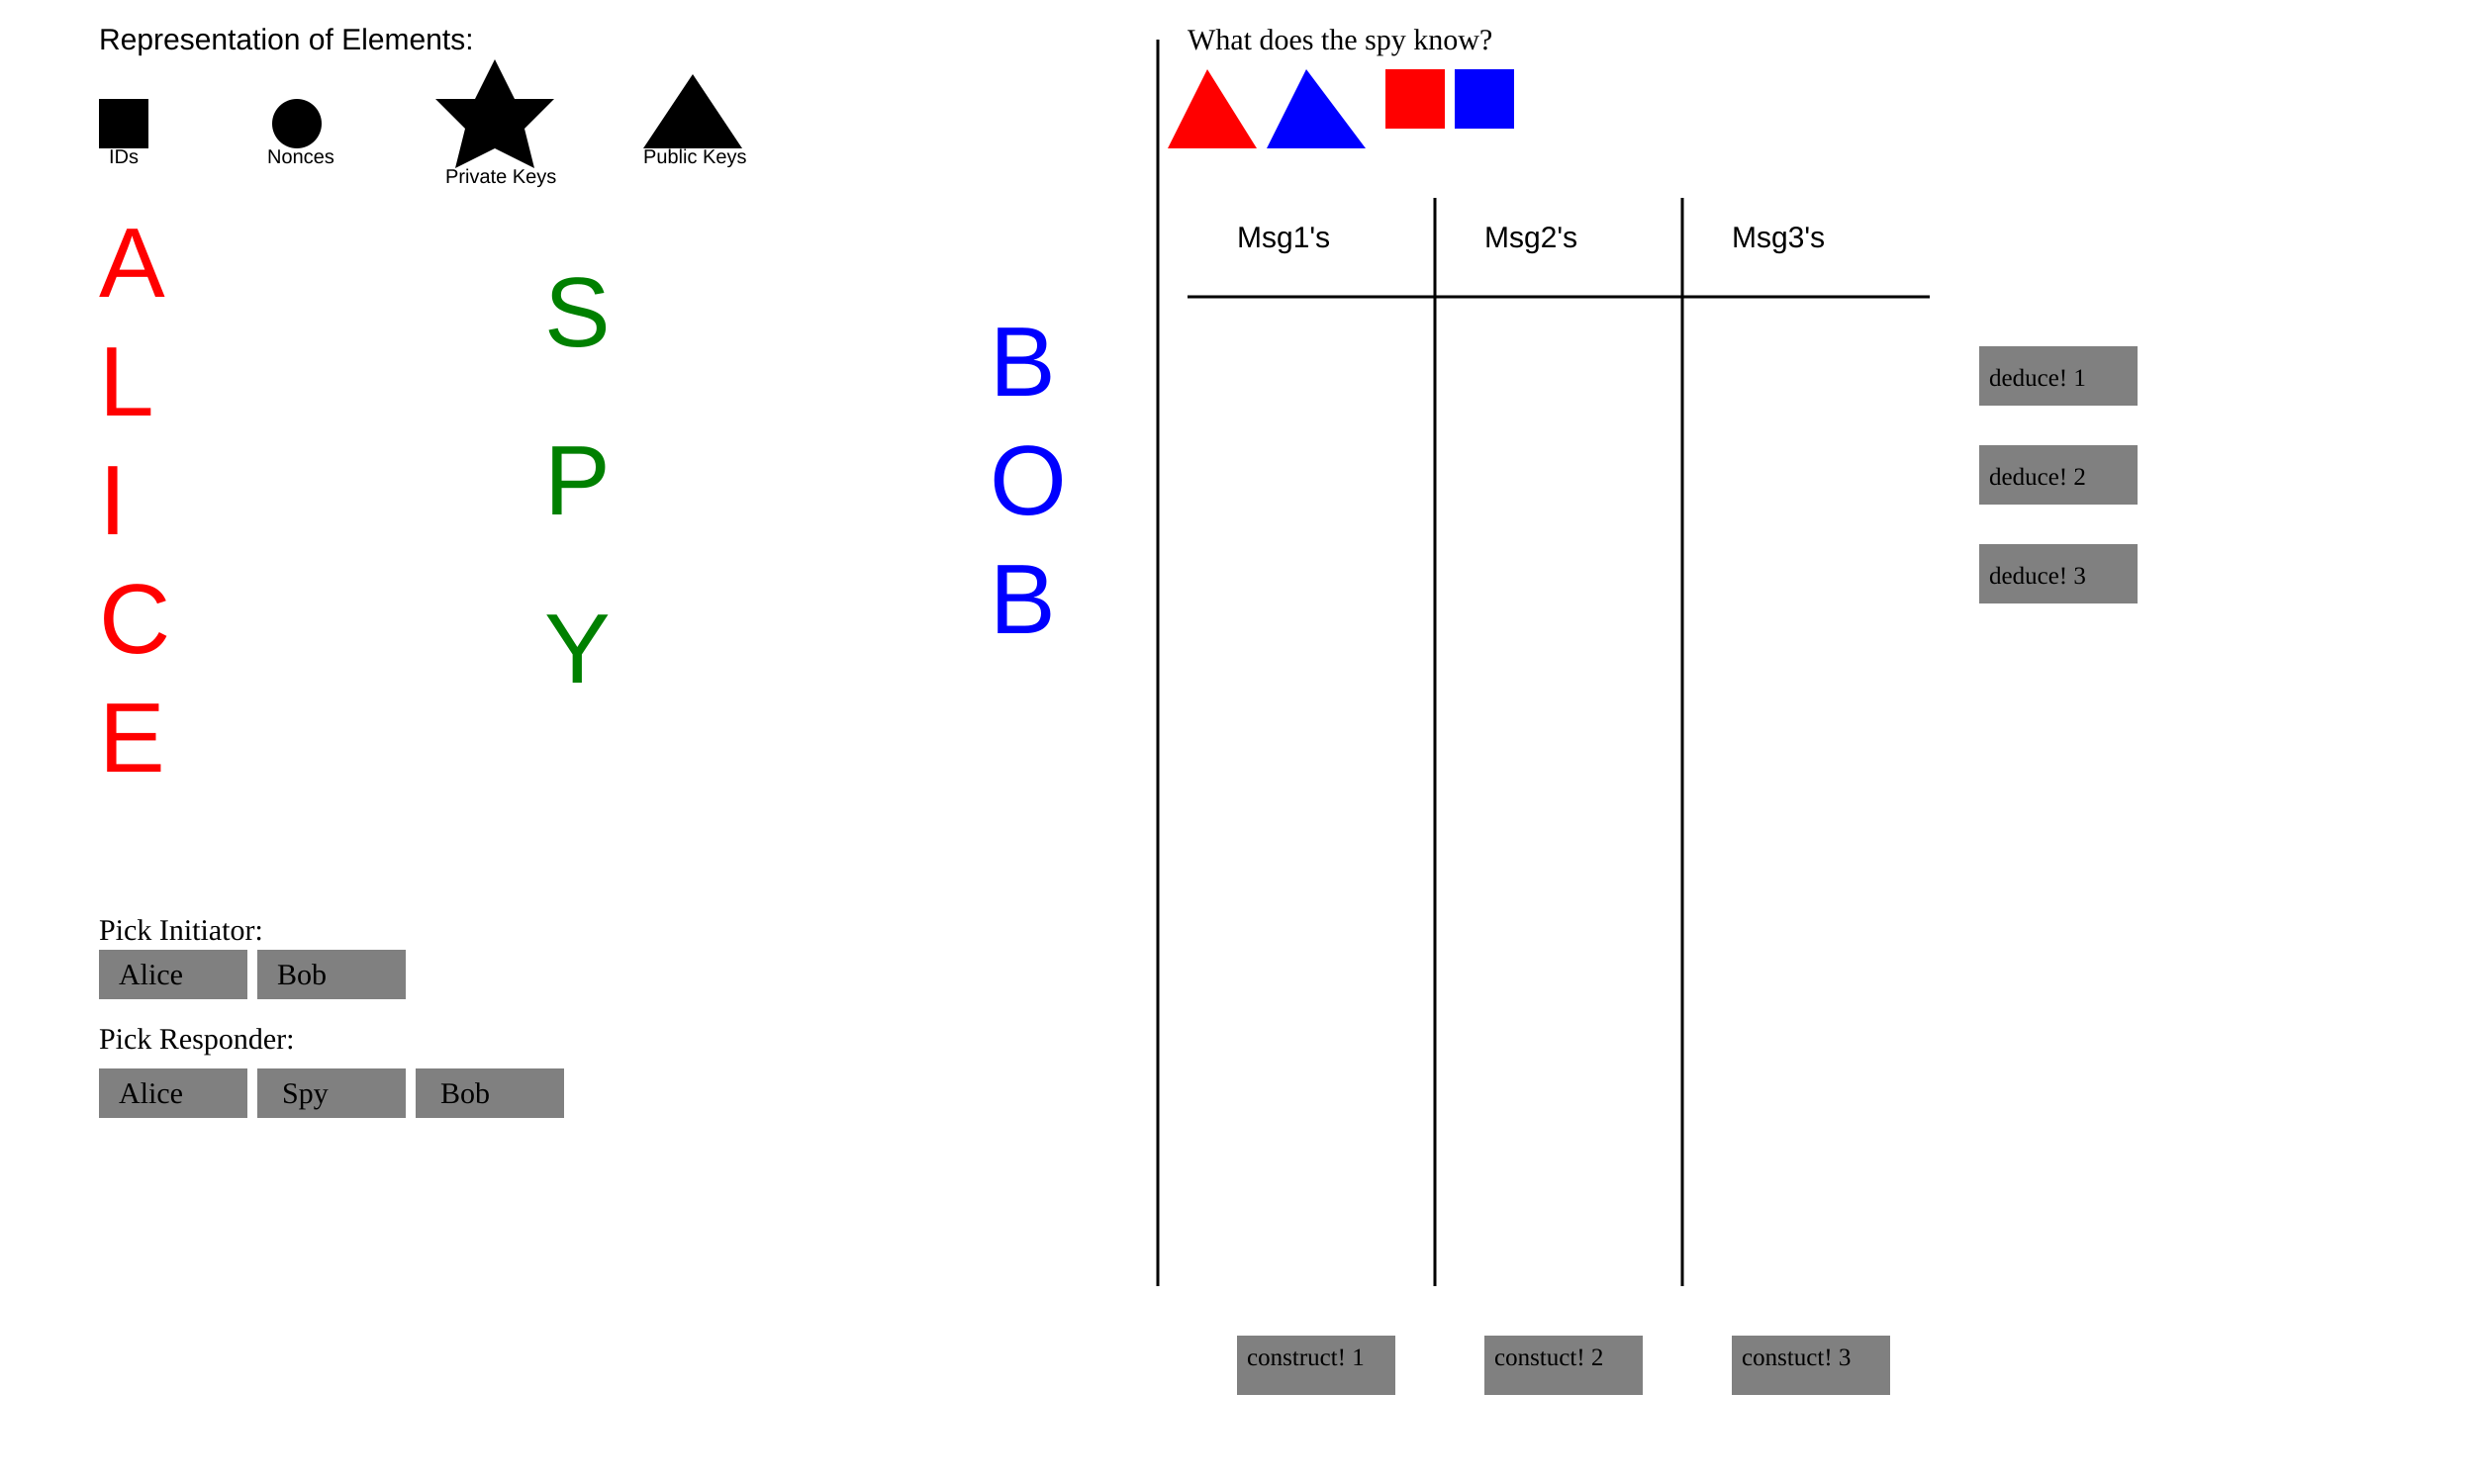
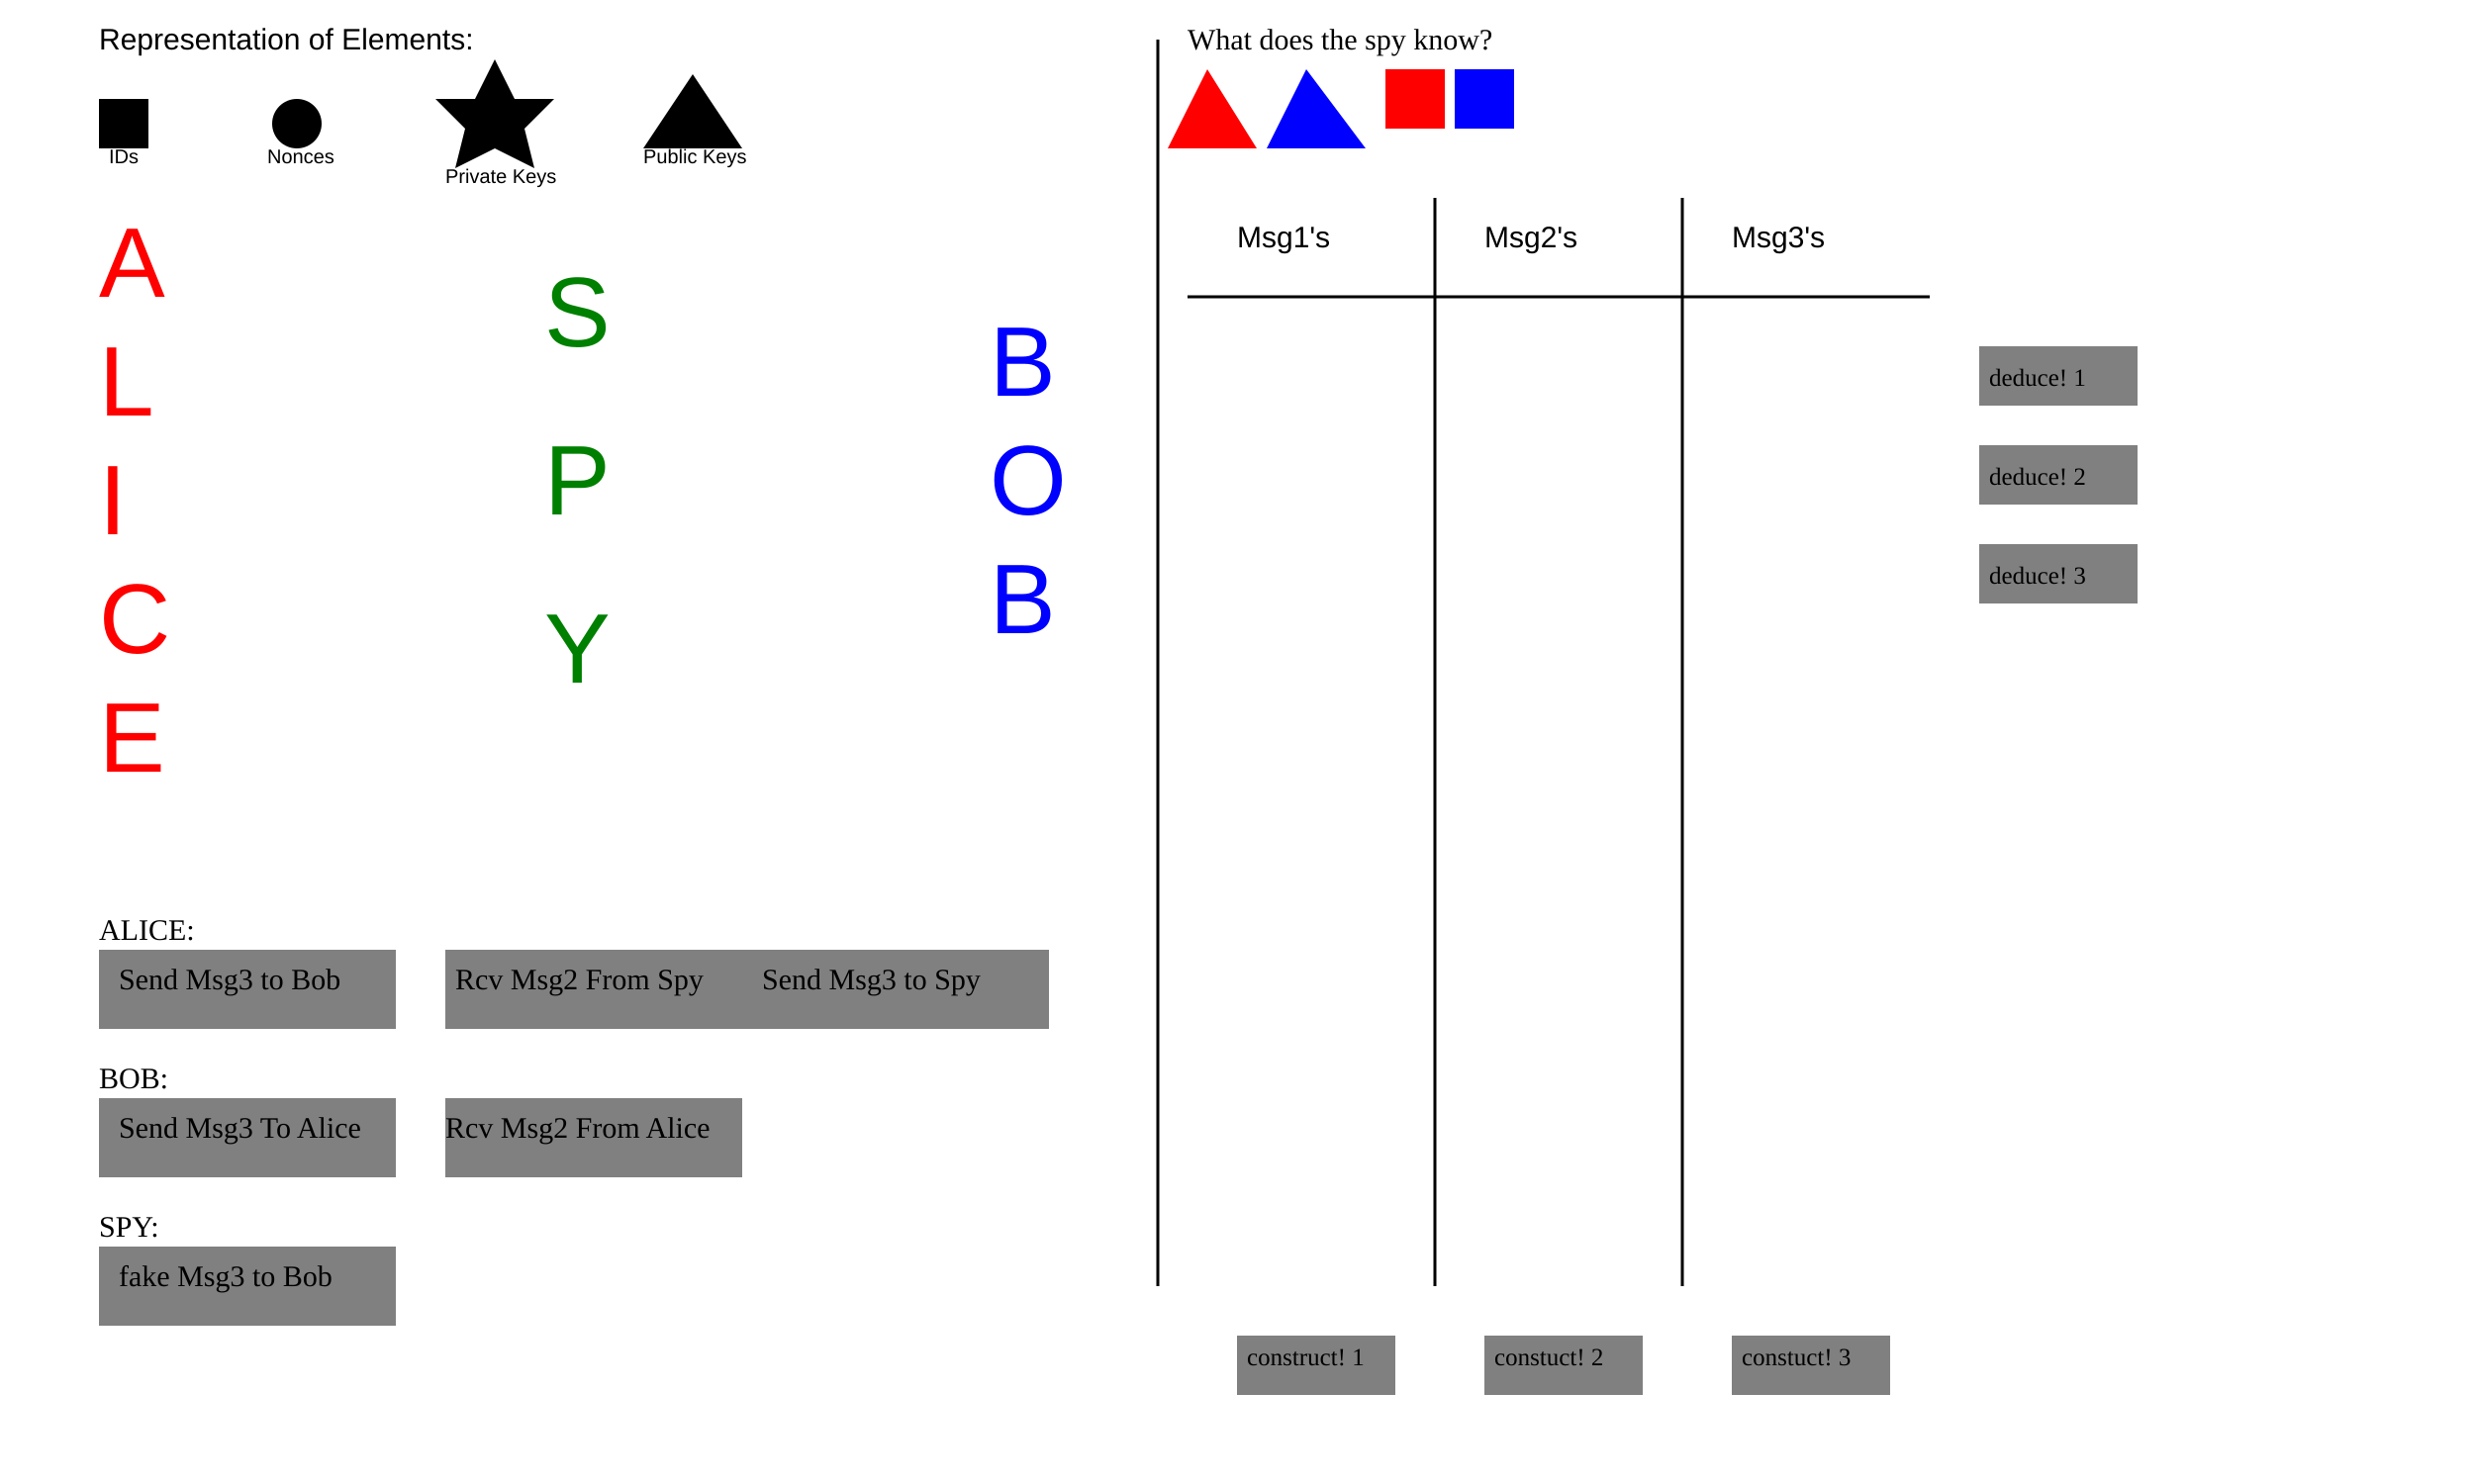
<svg xmlns="http://www.w3.org/2000/svg" width="2500" height="1500">
  <rect width="100%" height="100%" fill="white" />
  <text x="100" y="50" font-size="30" font-family="Arial" fill="black">Representation of Elements:</text>
  <rect x="100" y="100" width="50" height="50" fill="black" />
  <text x="110" y="165" font-size="20" font-family="Arial" fill="black">IDs</text>
  <circle cx="300" cy="125" r="25" fill="black" />
  <text x="270" y="165" font-size="20" font-family="Arial" fill="black">Nonces</text>
  <polygon points="500,60 520,100 560,100 530,130 540,170 500,150 460,170 470,130 440,100 480,100" fill="black" />
  <text x="450" y="185" font-size="20" font-family="Arial" fill="black">Private Keys</text>
  <polygon points="700,75 750,150 650,150" fill="black" />
  <text x="650" y="165" font-size="20" font-family="Arial" fill="black">Public Keys</text>
-   <text id="pickInitiatorTxt" x="100" y="950" font-size="30">Pick Initiator: </text>
-   <rect id="aliceInitiator" x="100" y="960" width="150" height="50" fill="gray" />
-   <text id="aliceInitiatorTxt" x="120" y="995" font-size="30">Alice </text>
-   <rect id="bobInitiator" x="260" y="960" width="150" height="50" fill="gray" />
-   <text id="bobInitiatorTxt" x="280" y="995" font-size="30">Bob </text>
-   <text id="pickResponderTxt" x="100" y="1060" font-size="30">Pick Responder: </text>
-   <rect id="aliceResponder" x="100" y="1080" width="150" height="50" fill="gray" />
-   <text id="aliceResponderTxt" x="120" y="1115" font-size="30">Alice </text>
-   <rect id="spyResponder" x="260" y="1080" width="150" height="50" fill="gray" />
-   <text id="spyResponderTxt" x="285" y="1115" font-size="30">Spy</text>
-   <rect id="bobResponder" x="420" y="1080" width="150" height="50" fill="gray" />
-   <text id="bobResponderTxt" x="445" y="1115" font-size="30">Bob</text>
+   <text id="aliceBehaviourTxt" x="100" y="950" font-size="30">ALICE: </text>
+   <rect id="aliceSndMsg1Btn" x="100" y="960" width="300" height="80" fill="gray" />
+   <text id="aliceSndMsg1Txt" x="120" y="1000" font-size="30">Send Msg1 to Bob </text>
+   <rect id="aliceSndMsg2Btn" x="100" y="960" width="300" height="80" fill="gray" />
+   <text id="aliceSndMsg2Txt" x="120" y="1000" font-size="30">Send Msg2 to Bob </text>
+   <rect id="aliceSndMsg3Btn" x="100" y="960" width="300" height="80" fill="gray" />
+   <text id="aliceSndMsg3Txt" x="120" y="1000" font-size="30">Send Msg3 to Bob </text>
+   <rect id="aliceSndMsg1Btn_ToSpy" x="760" y="960" width="300" height="80" fill="gray" />
+   <text id="aliceSndMsg1Txt_ToSpy" x="780" y="1000" font-size="30">Send Msg1 to Spy </text>
+   <rect id="aliceSndMsg3Btn_ToSpy" x="750" y="960" width="300" height="80" fill="gray" />
+   <text id="aliceSndMsg3Txt_ToSpy" x="770" y="1000" font-size="30">Send Msg3 to Spy </text>
+   <rect id="aliceRcvMsg3Btn" x="450" y="960" width="300" height="80" fill="gray" />
+   <text id="aliceRcvMsg3Txt" x="460" y="1000" font-size="30">Rcv Msg3 From Bob</text>
+   <rect id="aliceRcvMsg2Btn" x="450" y="960" width="300" height="80" fill="gray" />
+   <text id="aliceRcvMsg2Txt" x="460" y="1000" font-size="30">Rcv Msg2 From Bob</text>
+   <rect id="aliceRcvMsg1Btn" x="450" y="960" width="300" height="80" fill="gray" />
+   <text id="aliceRcvMsg1Txt" x="460" y="1000" font-size="30">Rcv Msg1 From Bob</text>
+   <rect id="aliceRcvMsg2Btn_FromSpy" x="450" y="960" width="300" height="80" fill="gray" />
+   <text id="aliceRcvMsg2Txt_FromSpy" x="460" y="1000" font-size="30">Rcv Msg2 From Spy</text>
+   <text id="bobBehaviourTxt" x="100" y="1100" font-size="30">BOB: </text>
+   <rect id="bobSndMsg1Btn" x="100" y="1110" width="300" height="80" fill="gray" />
+   <text id="bobSndMsg1Txt" x="120" y="1150" font-size="30">Send Msg1 to Alice </text>
+   <rect id="bobSndMsg2Btn" x="100" y="1110" width="300" height="80" fill="gray" />
+   <text id="bobSndMsg2Txt" x="120" y="1150" font-size="30">Send Msg2 To Alice</text>
+   <rect id="bobSndMsg3Btn" x="100" y="1110" width="300" height="80" fill="gray" />
+   <text id="bobSndMsg3Txt" x="120" y="1150" font-size="30">Send Msg3 To Alice</text>
+   <rect id="bobRcvMsg1Btn" x="450" y="1110" width="300" height="80" fill="gray" />
+   <text id="bobRcvMsg1Txt" x="450" y="1150" font-size="30">Rcv Msg1 From Alice</text>
+   <rect id="bobRcvMsg3Btn" x="450" y="1110" width="300" height="80" fill="gray" />
+   <text id="bobRcvMsg3Txt" x="450" y="1150" font-size="30">Rcv Msg3 From Alice</text>
+   <rect id="bobRcvMsg2Btn" x="450" y="1110" width="300" height="80" fill="gray" />
+   <text id="bobRcvMsg2Txt" x="450" y="1150" font-size="30">Rcv Msg2 From Alice</text>
  <text x="100" y="300" font-size="100" font-family="Arial">
    <tspan x="100" y="300" fill="red">A</tspan>
    <tspan x="100" y="420" fill="red">L</tspan>
    <tspan x="100" y="540" fill="red">I</tspan>
    <tspan x="100" y="660" fill="red">C</tspan>
    <tspan x="100" y="780" fill="red">E</tspan>
  </text>
  <text x="450" y="400" font-size="100" font-family="Arial">
    <tspan x="550" y="350" fill="green">S</tspan>
    <tspan x="550" y="520" fill="green">P</tspan>
    <tspan x="550" y="690" fill="green">Y</tspan>
  </text>
  <text x="800" y="400" font-size="100" font-family="Arial">
    <tspan x="1000" y="400" fill="blue">B</tspan>
    <tspan x="1000" y="520" fill="blue">O</tspan>
    <tspan x="1000" y="640" fill="blue">B</tspan>
  </text>
  <text x="1200" y="50" font-size="30">What does the spy know?</text>
  <polygon points="1220,70 1270,150 1180,150" fill="red" />
  <polygon points="1320,70 1280,150 1380,150" fill="blue" />
  <rect x="1400" y="70" width="60" height="60" fill="red" />
  <rect x="1470" y="70" width="60" height="60" fill="blue" />
  <line x1="1200" y1="300" x2="1950" y2="300" stroke="black" stroke-width="3" />
  <line x1="1450" y1="200" x2="1450" y2="1300" stroke="black" stroke-width="3" />
  <line x1="1700" y1="200" x2="1700" y2="1300" stroke="black" stroke-width="3" />
  <text x="1250" y="250" font-size="30" font-family="Arial" fill="black">Msg1's</text>
  <text x="1500" y="250" font-size="30" font-family="Arial" fill="black">Msg2's</text>
  <text x="1750" y="250" font-size="30" font-family="Arial" fill="black">Msg3's</text>
  <rect id="boxMsg1" x="240" y="260" width="130" height="80" fill="none" stroke="black" stroke-width="2" display="none" />
  <polygon id="bobPKmsg1" points="370,320 400,380 340,380" fill="blue" display="none" />
  <line id="msg1Line" x1="170" y1="300" x2="240" y2="300" stroke="black" stroke-width="3" display="none" />
  <line id="msg1Arrow" x1="370" y1="300" x2="500" y2="300" stroke="black" stroke-width="3" marker-end="url(#arrowhead)" display="none" />
  <defs>
    <marker id="arrowhead" markerWidth="10" markerHeight="7" refX="10" refY="3.5" orient="auto" markerUnits="strokeWidth">
      <polygon points="0 0, 10 3.5, 0 7" fill="black" />
    </marker>
  </defs>
  <circle id="aliceNonceMsg1Snd" cx="270" cy="300" r="25" fill="red" display="none" />
  <rect id="aliceIDMsg1Snd" x="300" y="270" width="60" height="60" fill="red" display="none" />
  <rect id="boxMsg1Rcv" x="750" y="260" width="130" height="80" fill="none" stroke="black" stroke-width="2" display="none" />
  <polygon id="bobPKmsg1Rcv" points="880,320 845,380 910,380" fill="blue" display="none" />
  <line id="msg1LineRcv" x1="630" y1="300" x2="750" y2="300" stroke="black" stroke-width="3" display="none" />
  <line id="msg1ArrowRcv" x1="880" y1="300" x2="1000" y2="300" stroke="black" stroke-width="3" marker-end="url(#arrowhead)" display="none" />
  <circle id="aliceNonceBobRcv" cx="780" cy="300" r="25" fill="red" display="none" />
  <rect id="aliceIDBobRcv" x="810" y="270" width="60" height="60" fill="red" display="none" />
  <rect id="boxMsg2Snd" x="750" y="400" width="130" height="80" fill="none" stroke="black" stroke-width="2" display="none" />
  <line id="msg2LineSnd" x1="990" y1="440" x2="880" y2="440" stroke="black" stroke-width="3" display="none" />
  <line id="msg2ArrowSnd" x1="750" y1="440" x2="620" y2="440" stroke="black" stroke-width="3" marker-end="url(#arrowhead)" display="none" />
  <polygon id="alicePKmsg2Snd" points="750,460 715,520 790,520" fill="red" display="none" />
  <circle id="aliceNonceBobSnd" cx="780" cy="440" r="25" fill="red" display="none" />
  <circle id="bobNonceBobSnd" cx="840" cy="440" r="25" fill="blue" display="none" />
  <rect id="boxMsg2Rcv" x="240" y="400" width="130" height="80" fill="none" stroke="black" stroke-width="2" display="none" />
  <line id="msg2LineRcv" x1="370" y1="440" x2="500" y2="440" stroke="black" stroke-width="3" display="none" />
  <line id="msg2ArrowRcv" x1="240" y1="440" x2="170" y2="440" stroke="black" stroke-width="3" marker-end="url(#arrowhead)" display="none" />
  <polygon id="alicePKmsg2Rcv" points="240,460 210,520 280,520" fill="red" display="none" />
  <circle id="aliceNonceAliceRcv" cx="270" cy="440" r="25" fill="red" display="none" />
  <circle id="bobNonceAliceRcv" cx="330" cy="440" r="25" fill="blue" display="none" />
  <rect id="boxMsg3Snd" x="240" y="550" width="130" height="80" fill="none" stroke="black" stroke-width="2" display="none" />
  <polygon id="bobPKmsg3Snd" points="370,600 400,660 340,660" fill="blue" display="none" />
  <circle id="bobNonceAliceSnd" cx="300" cy="590" r="25" fill="blue" display="none" />
  <line id="msg3ArrowSnd" x1="370" y1="590" x2="500" y2="590" stroke="black" stroke-width="3" marker-end="url(#arrowhead)" display="none" />
  <line id="msg3LineSnd" x1="170" y1="590" x2="240" y2="590" stroke="black" stroke-width="3" display="none" />
  <rect id="boxMsg3Rcv" x="750" y="550" width="130" height="80" fill="none" stroke="black" stroke-width="2" display="none" />
  <polygon id="bobPKmsg3Rcv" points="880,600 845,660 910,660" fill="blue" display="none" />
  <circle id="bobNonceBobRcv" cx="815" cy="590" r="25" fill="blue" display="none" />
  <line id="msg3ArrowRcv" x1="880" y1="590" x2="1000" y2="590" stroke="black" stroke-width="3" marker-end="url(#arrowhead)" display="none" />
  <line id="msg3LineRcv" x1="630" y1="590" x2="750" y2="590" stroke="black" stroke-width="3" display="none" />
  <rect id="boxMsg1_BtoA" x="750" y="260" width="130" height="80" fill="none" stroke="black" stroke-width="2" display="none" />
  <polygon id="alicePKmsg1_BtoA" points="750,320 715,380 790,380" fill="red" display="none" />
  <line id="msg1Line_BtoA" x1="880" y1="300" x2="1000" y2="300" stroke="black" stroke-width="3" display="none" />
  <line id="msg1Arrow_BtoA" x1="750" y1="300" x2="620" y2="300" stroke="black" stroke-width="3" marker-end="url(#arrowhead)" display="none" />
  <circle id="bobNonceMsg1_BtoA" cx="780" cy="300" r="25" fill="blue" display="none" />
  <rect id="bobIDMsg1_BtoA" x="810" y="270" width="60" height="60" fill="blue" display="none" />
  <rect id="boxMsg1Rcv_BtoA" x="240" y="260" width="130" height="80" fill="none" stroke="black" stroke-width="2" display="none" />
  <polygon id="alicePKmsg1Rcv_BtoA" points="240,320 210,380 280,380" fill="red" display="none" />
  <line id="msg1LineRcv_BtoA" x1="370" y1="300" x2="500" y2="300" stroke="black" stroke-width="3" display="none" />
  <line id="msg1ArrowRcv_BtoA" x1="240" y1="300" x2="170" y2="300" stroke="black" stroke-width="3" marker-end="url(#arrowhead)" display="none" />
  <circle id="bobNonceAliceRcv_BtoA" cx="270" cy="300" r="25" fill="blue" display="none" />
  <rect id="bobIDAliceRcv_BtoA" x="300" y="270" width="60" height="60" fill="blue" display="none" />
  <rect id="boxMsg2_BtoA" x="240" y="400" width="130" height="80" fill="none" stroke="black" stroke-width="2" display="none" />
  <polygon id="bobPKmsg2_BtoA" points="370,460 400,520 340,520" fill="blue" display="none" />
  <circle id="bobNonceAliceSnd_BtoA" cx="270" cy="440" r="25" fill="blue" display="none" />
  <circle id="aliceNonceAliceSnd_BtoA" cx="330" cy="440" r="25" fill="red" display="none" />
  <line id="msg2Arrow_BtoA" x1="370" y1="440" x2="500" y2="440" stroke="black" stroke-width="3" marker-end="url(#arrowhead)" display="none" />
  <line id="msg2Line_BtoA" x1="170" y1="440" x2="240" y2="440" stroke="black" stroke-width="3" display="none" />
  <rect id="boxMsg2Rcv_BtoA" x="750" y="400" width="130" height="80" fill="none" stroke="black" stroke-width="2" display="none" />
  <polygon id="bobPKmsg2Rcv_BtoA" points="750,460 715,520 790,520" fill="blue" display="none" />
  <circle id="bobNonceBobRcv_BtoA" cx="780" cy="440" r="25" fill="blue" display="none" />
  <circle id="aliceNonceBobRcv_BtoA" cx="840" cy="440" r="25" fill="red" display="none" />
  <line id="msg2LineRcv_BtoA" x1="750" y1="440" x2="620" y2="440" stroke="black" stroke-width="3" display="none" />
  <line id="msg2ArrowRcv_BtoA" x1="880" y1="440" x2="1000" y2="440" stroke="black" stroke-width="3" marker-end="url(#arrowhead)" display="none" />
  <rect id="boxMsg3_BtoA" x="750" y="550" width="130" height="80" fill="none" stroke="black" stroke-width="2" display="none" />
  <polygon id="alicePKmsg3_BtoA" points="750,600 715,660 790,660" fill="red" display="none" />
  <circle id="aliceNonceBobSnd_BtoA" cx="780" cy="590" r="25" fill="red" display="none" />
  <line id="msg3Arrow_BtoA" x1="750" y1="590" x2="620" y2="590" stroke="black" stroke-width="3" marker-end="url(#arrowhead)" display="none" />
  <line id="msg3Line_BtoA" x1="880" y1="590" x2="1000" y2="590" stroke="black" stroke-width="3" display="none" />
  <rect id="boxMsg3Rcv_BtoA" x="240" y="550" width="130" height="80" fill="none" stroke="black" stroke-width="2" display="none" />
  <polygon id="alicePKmsg3Rcv_BtoA" points="240,600 210,660 280,660" fill="red" display="none" />
  <circle id="aliceNonceAliceRcv_BtoA" cx="270" cy="590" r="25" fill="red" display="none" />
  <line id="msg3LineRcv_BtoA" x1="370" y1="590" x2="500" y2="590" stroke="black" stroke-width="3" display="none" />
  <line id="msg3ArrowRcv_BtoA" x1="240" y1="590" x2="170" y2="590" stroke="black" stroke-width="3" marker-end="url(#arrowhead)" display="none" />
-   <polygon id="spyPKmsg1" points="370,320 400,380 340,380" fill="green" display="none" />
+   <text id="SpyBehaviourTxt" x="100" y="1250" font-size="30">SPY: </text>
+   <rect id="spySndMsg1Btn_ToBob" x="100" y="1260" width="300" height="80" fill="gray" />
+   <text id="spySndMsg1Txt_ToBob" x="120" y="1300" font-size="30">fake Msg1 to Bob</text>
+   <rect id="spySndMsg3Btn_ToBob" x="100" y="1260" width="300" height="80" fill="gray" />
+   <text id="spySndMsg3Txt_ToBob" x="120" y="1300" font-size="30">fake Msg3 to Bob</text>
+   <polygon id="spyPkMsg1" points="370,320 400,380 340,380" fill="green" display="none" />
  <circle id="aliceNonceMsg1ToSpy" cx="270" cy="300" r="25" fill="red" display="none" />
-   <rect id="aliceIDMsg1ToSpy" x="300" y="270" width="60" height="60" fill="red" display="none" />
+   <rect id="aliceIdMsg1ToSpy" x="300" y="270" width="60" height="60" fill="red" display="none" />
  <circle id="aliceNonceSpyToBobMsg1" cx="780" cy="300" r="25" fill="red" display="none" />
-   <rect id="aliceIDSpyToBobMsg1" x="810" y="270" width="60" height="60" fill="red" display="none" />
+   <rect id="aliceIdSpyToBobMsg1" x="810" y="270" width="60" height="60" fill="red" display="none" />
  <polygon id="alicePKmsg2Snd" points="750,460 715,520 790,520" fill="red" display="none" />
  <circle id="aliceNonceBobSnd" cx="780" cy="440" r="25" fill="red" display="none" />
  <circle id="bobNonceBobSnd" cx="840" cy="440" r="25" fill="blue" display="none" />
-   <polygon id="spyPKmsg3Snd" points="370,600 400,660 340,660" fill="green" display="none" />
+   <polygon id="spyPkMsg3Snd" points="370,600 400,660 340,660" fill="green" display="none" />
  <circle id="bobNonceAliceToSpy" cx="300" cy="590" r="25" fill="blue" display="none" />
  <line x1="1170" y1="40" x2="1170" y2="1300" stroke="black" stroke-width="3" />
  <rect id="boxMsg1DED" x="1240" y="330" width="130" height="80" fill="none" stroke="black" stroke-width="2" display="none" />
  <polygon id="bobPKmsg1DED" points="1370,380 1400,440 1340,440" fill="blue" display="none" />
  <circle id="aliceNonceMsg1DED" cx="1270" cy="370" r="25" fill="red" display="none" />
  <rect id="aliceIDMsg1DED" x="1300" y="340" width="60" height="60" fill="red" display="none" />
  <rect id="boxMsg1DED" x="1240" y="330" width="130" height="80" fill="none" stroke="black" stroke-width="2" display="none" />
  <polygon id="bobPKmsg1DED" points="1370,380 1400,440 1340,440" fill="blue" display="none" />
  <circle id="aliceNonceMsg1DED" cx="1270" cy="370" r="25" fill="red" display="none" />
  <rect id="aliceIDMsg1DED" x="1300" y="340" width="60" height="60" fill="red" display="none" />
  <rect id="boxMsg2DED" x="1500" y="330" width="130" height="80" fill="none" stroke="black" stroke-width="2" display="none" />
  <polygon id="alicePKmsg2DED" points="1630,380 1670,440 1590,440" fill="red" display="none" />
  <circle id="aliceNoncemsg2DED" cx="1530" cy="370" r="25" fill="red" display="none" />
  <circle id="bobNoncemsg2DED" cx="1590" cy="370" r="25" fill="blue" display="none" />
  <rect id="boxMsg3DED" x="1740" y="330" width="130" height="80" fill="none" stroke="black" stroke-width="2" display="none" />
  <polygon id="bobPKmsg3DED" points="1870,380 1900,440 1840,440" fill="blue" display="none" />
  <circle id="bobNoncemsg3DED" cx="1800" cy="370" r="25" fill="blue" display="none" />
  <circle id="aliceNonceDED" cx="1600" cy="100" r="25" fill="red" display="none" />
  <circle id="bobNonceDED" cx="1660" cy="100" r="25" fill="blue" display="none" />
-   <rect id="sndMsg1Btn" x="100" y="960" width="150" height="50" fill="gray" display="none" />
-   <text id="sndMsg1BtnTxt" x="110" y="995" font-size="25" display="none"> Send Msg 1</text>
-   <rect id="sndMsg2Btn" x="100" y="960" width="150" height="50" fill="gray" display="none" />
-   <text id="sndMsg2BtnTxt" x="110" y="995" font-size="25" display="none"> Send Msg 2</text>
-   <rect id="sndMsg3BtnAtoB" x="100" y="960" width="150" height="50" fill="gray" display="none" />
-   <rect id="sndMsg3BtnAtoS" x="100" y="960" width="150" height="50" fill="gray" display="none" />
-   <text id="sndMsg3BtnTxt" x="110" y="995" font-size="25" display="none"> Send Msg 3</text>
-   <rect id="rcvMsg1Btn" x="300" y="960" width="150" height="50" fill="gray" display="none" />
-   <text id="rcvMsg1BtnTxt" x="310" y="995" font-size="25" display="none"> Rcv Msg 1</text>
-   <rect id="rcvMsg2Btn" x="300" y="960" width="150" height="50" fill="gray" display="none" />
-   <text id="rcvMsg2BtnTxt" x="310" y="995" font-size="25" display="none"> Rcv Msg 2</text>
-   <rect id="rcvMsg3BtnAtoB" x="300" y="960" width="150" height="50" fill="gray" display="none" />
-   <text id="rcvMsg3BtnTxtAtoB" x="310" y="995" font-size="25" display="none"> Rcv Msg 3</text>
-   <rect id="rcvMsg3BtnStoB" x="300" y="960" width="150" height="50" fill="gray" display="none" />
-   <text id="rcvMsg3BtnTxtStoB" x="310" y="995" font-size="25" display="none"> Fake It! 3</text>
-   <rect id="fakeIt1" x="450" y="960" width="150" height="50" fill="gray" display="none" />
-   <text id="fakeIt1Txt" x="460" y="995" font-size="25" display="none"> Fake It! 1</text>
  <rect id="construct1" x="1250" y="1350" width="160" height="60" fill="gray" display="block" />
  <text id="constrct1Txt" x="1260" y="1380" font-size="25" display="block"> construct! 1</text>
  <rect id="construct2" x="1500" y="1350" width="160" height="60" fill="gray" display="block" />
  <text id="constrct2Txt" x="1510" y="1380" font-size="25" display="block"> constuct! 2</text>
  <rect id="construct3" x="1750" y="1350" width="160" height="60" fill="gray" display="block" />
  <text id="constrct3Txt" x="1760" y="1380" font-size="25" display="block"> constuct! 3</text>
  <rect id="deduce1" x="2000" y="350" width="160" height="60" fill="gray" display="block" />
  <text id="deduce1Txt" x="2010" y="390" font-size="25" display="block"> deduce! 1</text>
  <rect id="deduce2" x="2000" y="450" width="160" height="60" fill="gray" display="block" />
  <text id="deduce2Txt" x="2010" y="490" font-size="25" display="block"> deduce! 2</text>
  <rect id="deduce3" x="2000" y="550" width="160" height="60" fill="gray" display="block" />
  <text id="deduce3Txt" x="2010" y="590" font-size="25" display="block"> deduce! 3</text>
</svg>
